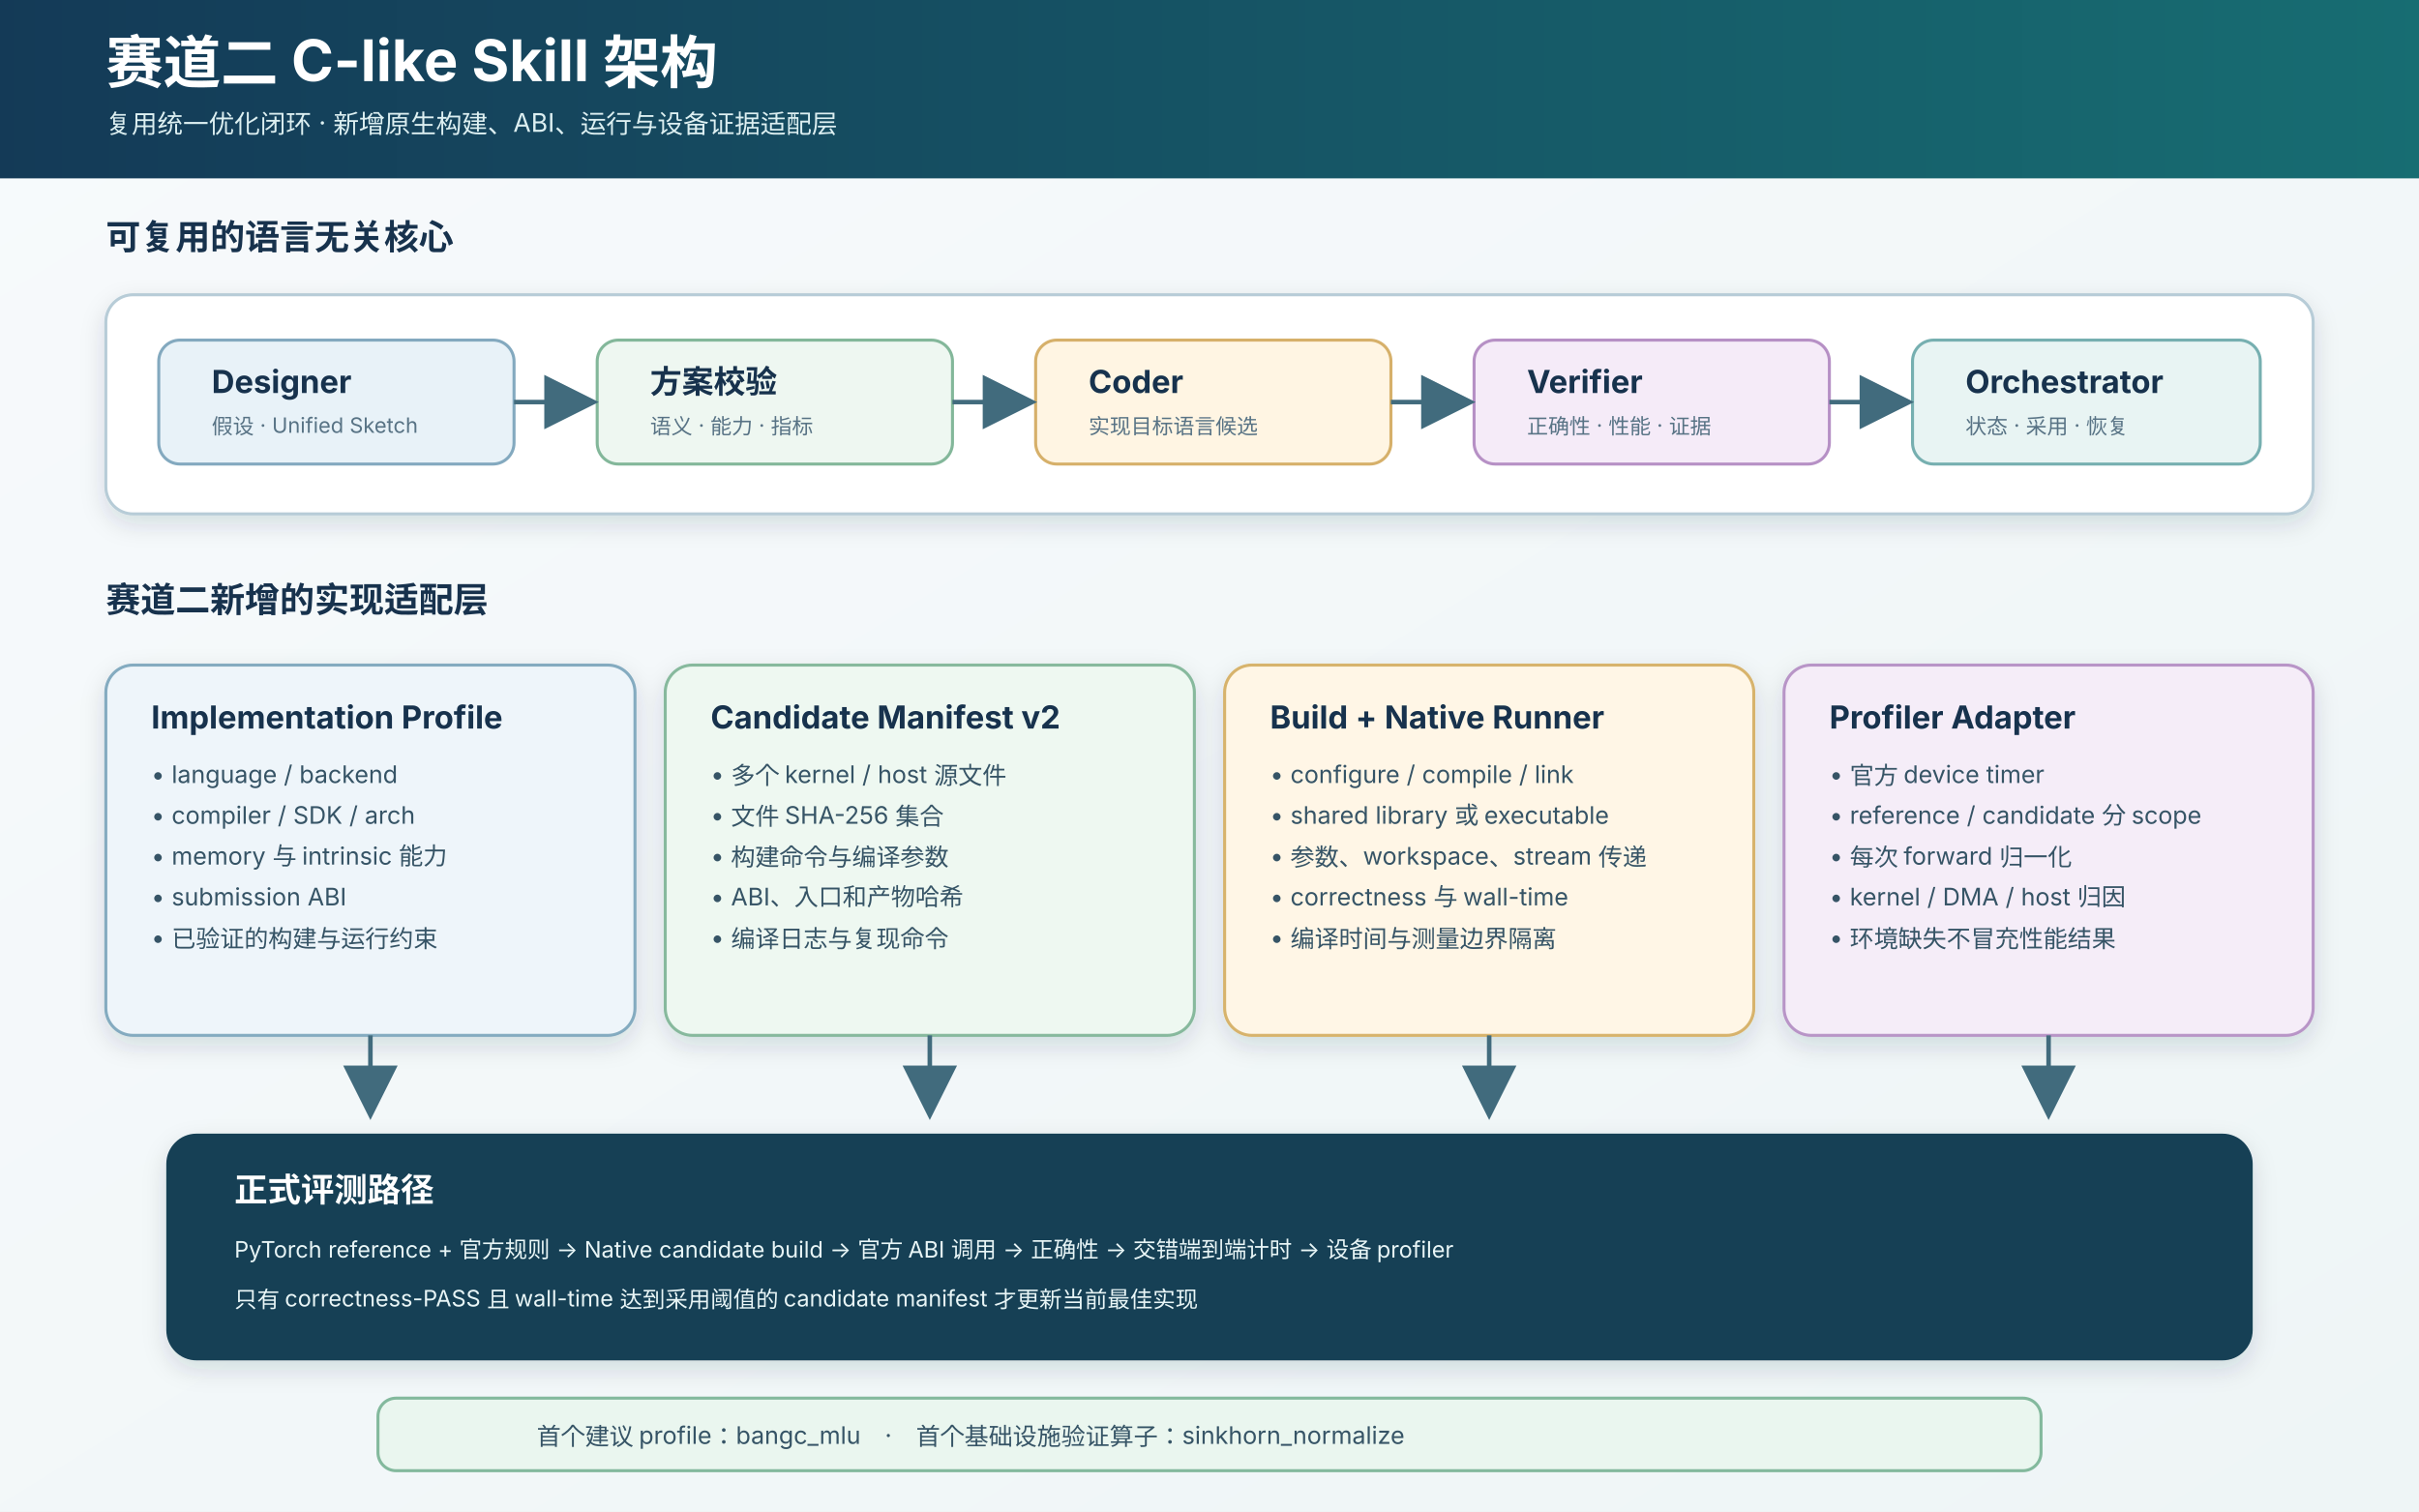
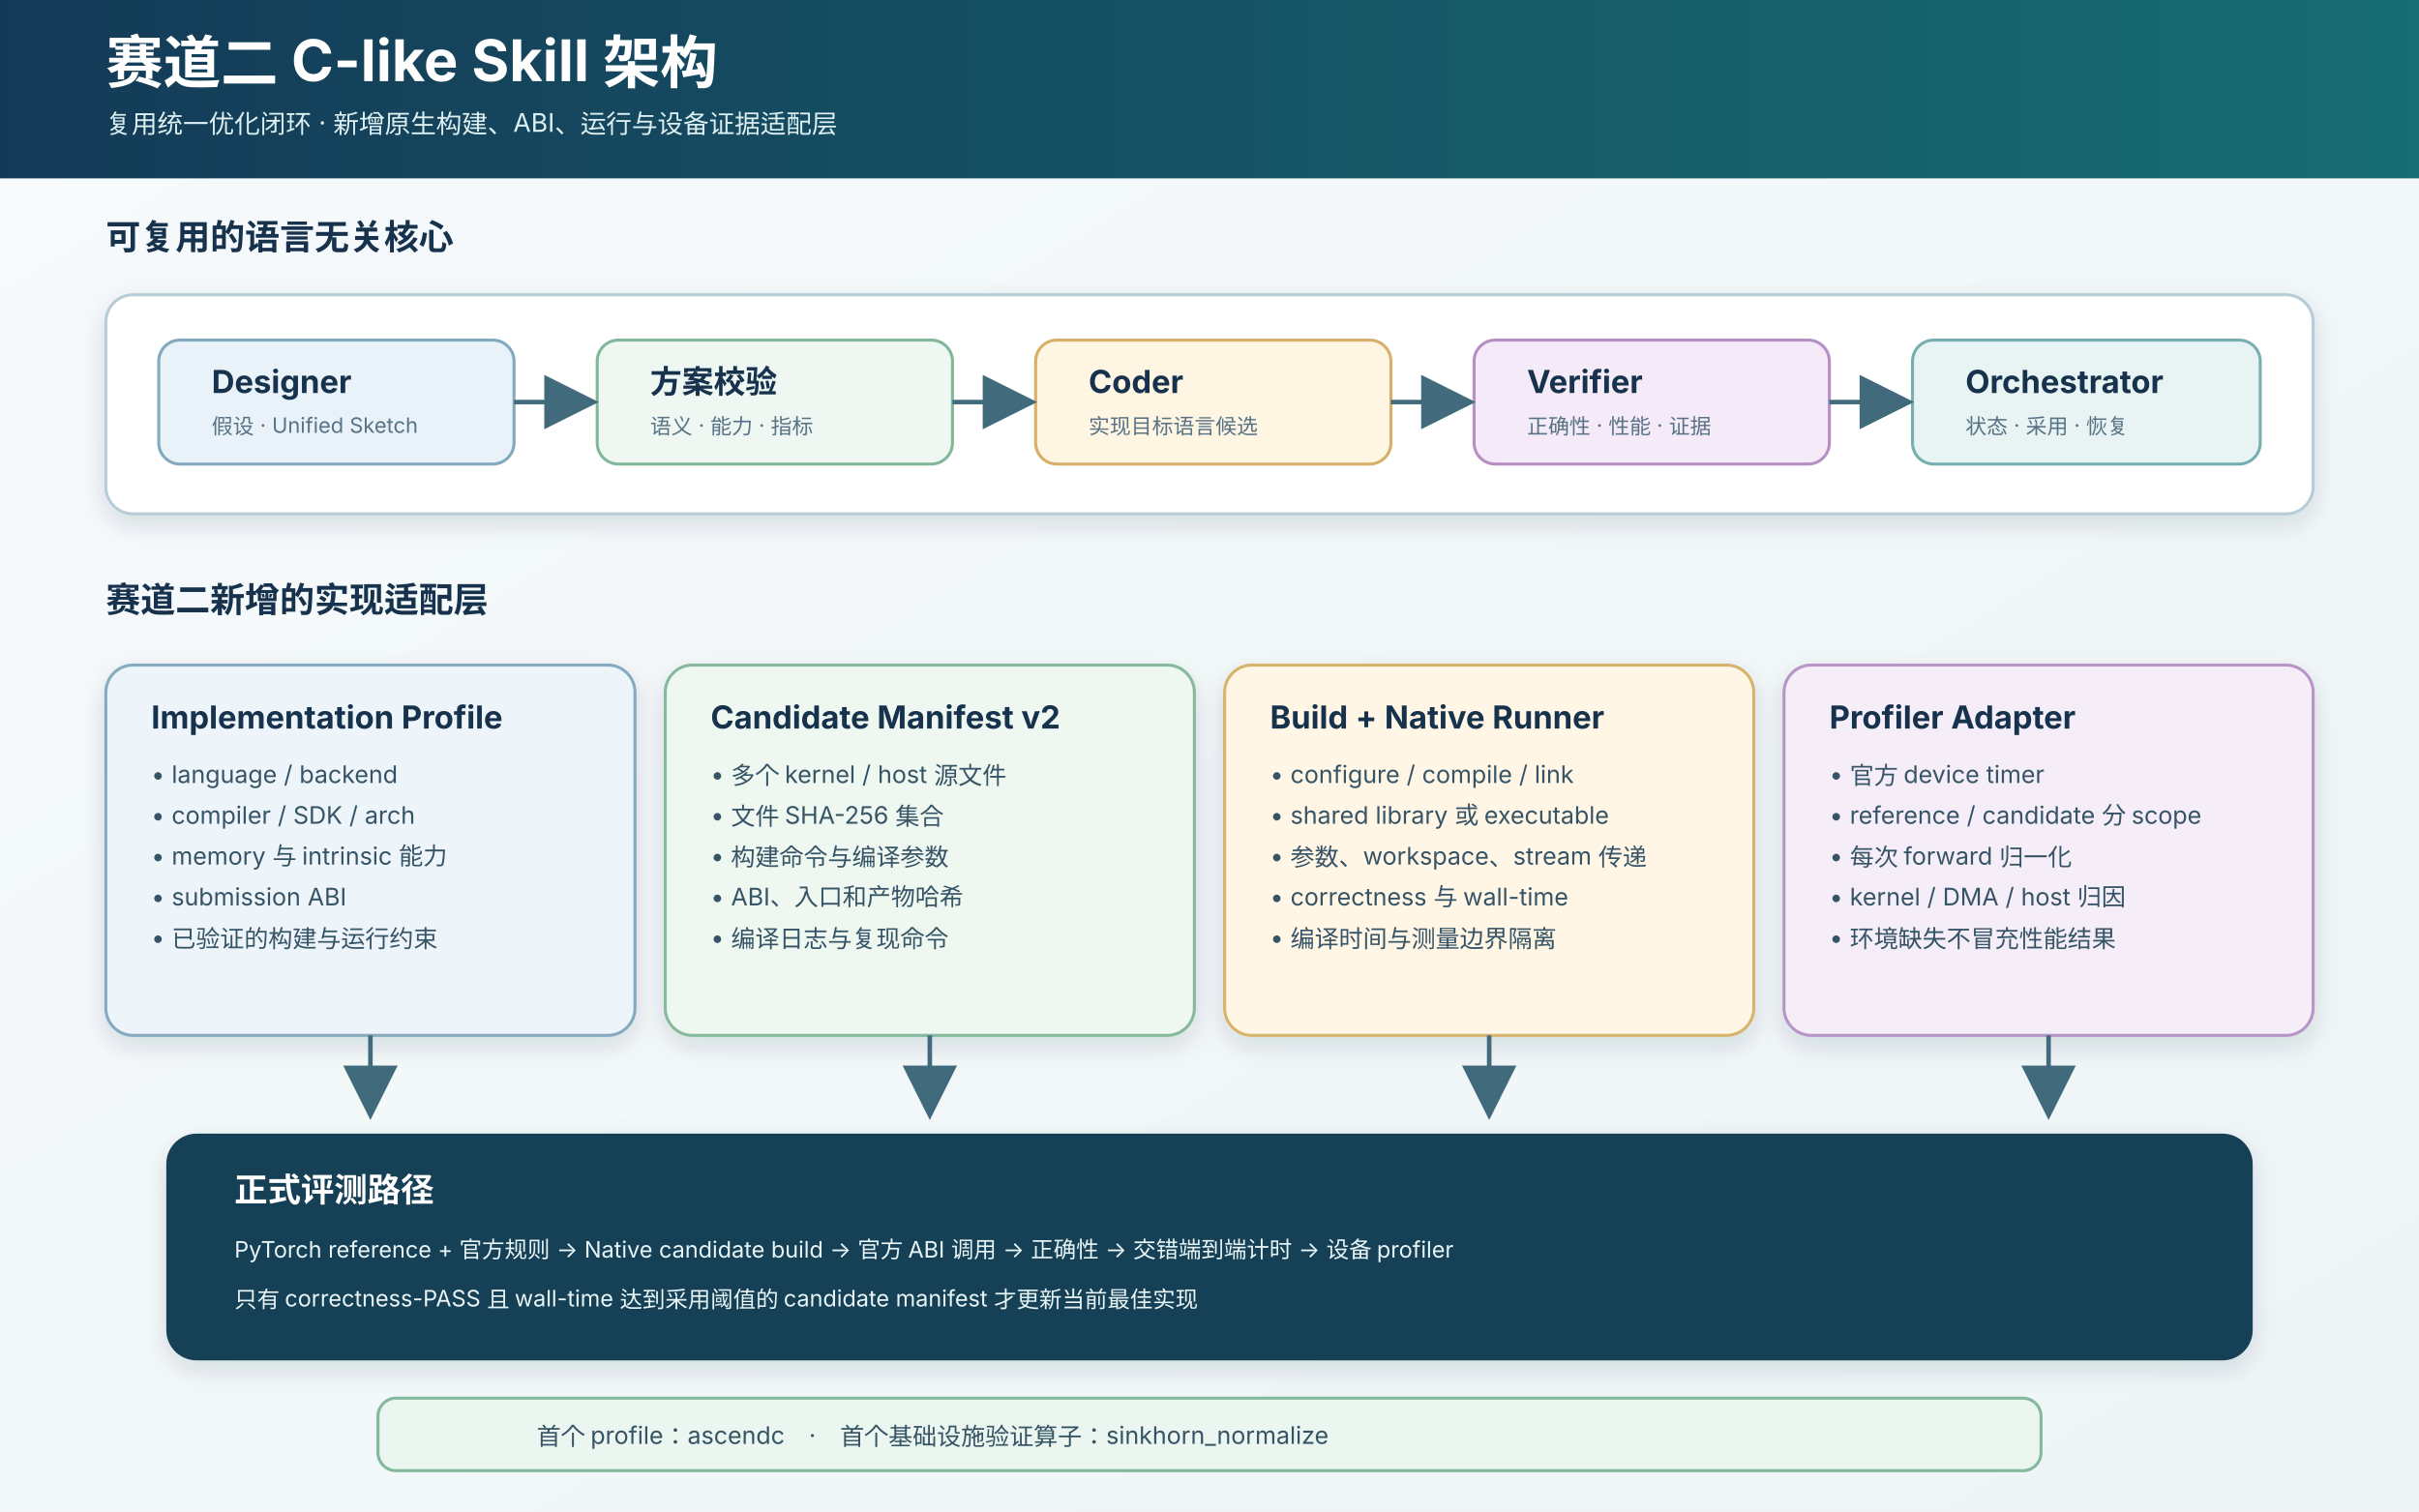
<svg xmlns="http://www.w3.org/2000/svg" width="1600" height="1000" viewBox="0 0 1600 1000" role="img" aria-labelledby="title desc">
  <defs>
    <linearGradient id="bg" x1="0" y1="0" x2="1" y2="1">
      <stop offset="0" stop-color="#f7fafc" />
      <stop offset="1" stop-color="#eef5f6" />
    </linearGradient>
    <linearGradient id="header" x1="0" y1="0" x2="1" y2="0">
      <stop offset="0" stop-color="#143a57" />
      <stop offset="1" stop-color="#176d72" />
    </linearGradient>
    <filter id="shadow" x="-20%" y="-20%" width="140%" height="150%">
      <feDropShadow dx="0" dy="6" stdDeviation="8" flood-color="#17324d" flood-opacity="0.14" />
    </filter>
    <marker id="arrow" markerWidth="12" markerHeight="12" refX="10" refY="6" orient="auto">
      <path d="M0 0 L12 6 L0 12 Z" fill="#416b7d" />
    </marker>
    <marker id="arrow-green" markerWidth="12" markerHeight="12" refX="10" refY="6" orient="auto">
      <path d="M0 0 L12 6 L0 12 Z" fill="#2f8668" />
    </marker>
    <style>
      .title{font:700 38px -apple-system,BlinkMacSystemFont,"Segoe UI","PingFang SC","Microsoft YaHei",sans-serif;fill:#fff}
      .subtitle{font:400 17px -apple-system,BlinkMacSystemFont,"Segoe UI","PingFang SC","Microsoft YaHei",sans-serif;fill:#dceff1}
      .section{font:700 23px -apple-system,BlinkMacSystemFont,"Segoe UI","PingFang SC","Microsoft YaHei",sans-serif;fill:#17324d}
      .box-title{font:700 21px -apple-system,BlinkMacSystemFont,"Segoe UI","PingFang SC","Microsoft YaHei",sans-serif;fill:#17324d}
      .box-text{font:400 16px -apple-system,BlinkMacSystemFont,"Segoe UI","PingFang SC","Microsoft YaHei",sans-serif;fill:#365466}
      .small{font:400 14px -apple-system,BlinkMacSystemFont,"Segoe UI","PingFang SC","Microsoft YaHei",sans-serif;fill:#587385}
      .white-title{font:700 22px -apple-system,BlinkMacSystemFont,"Segoe UI","PingFang SC","Microsoft YaHei",sans-serif;fill:#fff}
      .white-text{font:400 15px -apple-system,BlinkMacSystemFont,"Segoe UI","PingFang SC","Microsoft YaHei",sans-serif;fill:#e8f5f6}
      .label{font:600 14px -apple-system,BlinkMacSystemFont,"Segoe UI","PingFang SC","Microsoft YaHei",sans-serif;fill:#416b7d}
    </style>
  </defs>
  <rect width="1600" height="1000" fill="url(#bg)" />
  <rect width="1600" height="118" fill="url(#header)" />
  <text x="70" y="55" class="title">赛道二 C-like Skill 架构</text>
  <text x="70" y="88" class="subtitle">复用统一优化闭环 · 新增原生构建、ABI、运行与设备证据适配层</text>
  <text x="70" y="165" class="section">可复用的语言无关核心</text>
  <g filter="url(#shadow)">
    <rect x="70" y="195" width="1460" height="145" rx="18" fill="#ffffff" stroke="#b7ccd7" stroke-width="2" />
  </g>
  <rect x="105" y="225" width="235" height="82" rx="14" fill="#e8f2f8" stroke="#83a9bf" stroke-width="2" />
  <rect x="395" y="225" width="235" height="82" rx="14" fill="#eef7f1" stroke="#83b79a" stroke-width="2" />
  <rect x="685" y="225" width="235" height="82" rx="14" fill="#fff5e3" stroke="#d6b06a" stroke-width="2" />
  <rect x="975" y="225" width="235" height="82" rx="14" fill="#f5ebf8" stroke="#b690c5" stroke-width="2" />
  <rect x="1265" y="225" width="230" height="82" rx="14" fill="#e8f4f3" stroke="#76afb0" stroke-width="2" />
  <text x="140" y="260" class="box-title">Designer</text>
  <text x="140" y="287" class="small">假设 · Unified Sketch</text>
  <text x="430" y="260" class="box-title">方案校验</text>
  <text x="430" y="287" class="small">语义 · 能力 · 指标</text>
  <text x="720" y="260" class="box-title">Coder</text>
  <text x="720" y="287" class="small">实现目标语言候选</text>
  <text x="1010" y="260" class="box-title">Verifier</text>
  <text x="1010" y="287" class="small">正确性 · 性能 · 证据</text>
  <text x="1300" y="260" class="box-title">Orchestrator</text>
  <text x="1300" y="287" class="small">状态 · 采用 · 恢复</text>
  <line x1="340" y1="266" x2="390" y2="266" stroke="#416b7d" stroke-width="3" marker-end="url(#arrow)" />
  <line x1="630" y1="266" x2="680" y2="266" stroke="#416b7d" stroke-width="3" marker-end="url(#arrow)" />
  <line x1="920" y1="266" x2="970" y2="266" stroke="#416b7d" stroke-width="3" marker-end="url(#arrow)" />
  <line x1="1210" y1="266" x2="1260" y2="266" stroke="#416b7d" stroke-width="3" marker-end="url(#arrow)" />
  <text x="70" y="405" class="section">赛道二新增的实现适配层</text>
  <g filter="url(#shadow)">
    <rect x="70" y="440" width="350" height="245" rx="18" fill="#eef5fa" stroke="#84abc0" stroke-width="2" />
    <rect x="440" y="440" width="350" height="245" rx="18" fill="#eef8f1" stroke="#87b99d" stroke-width="2" />
    <rect x="810" y="440" width="350" height="245" rx="18" fill="#fff6e6" stroke="#d7b36c" stroke-width="2" />
    <rect x="1180" y="440" width="350" height="245" rx="18" fill="#f5edf8" stroke="#b895c7" stroke-width="2" />
  </g>
  <text x="100" y="482" class="box-title">Implementation Profile</text>
  <text x="100" y="518" class="box-text">
    <tspan x="100" dy="0">• language / backend</tspan>
    <tspan x="100" dy="27">• compiler / SDK / arch</tspan>
    <tspan x="100" dy="27">• memory 与 intrinsic 能力</tspan>
    <tspan x="100" dy="27">• submission ABI</tspan>
    <tspan x="100" dy="27">• 已验证的构建与运行约束</tspan>
  </text>
  <text x="470" y="482" class="box-title">Candidate Manifest v2</text>
  <text x="470" y="518" class="box-text">
    <tspan x="470" dy="0">• 多个 kernel / host 源文件</tspan>
    <tspan x="470" dy="27">• 文件 SHA-256 集合</tspan>
    <tspan x="470" dy="27">• 构建命令与编译参数</tspan>
    <tspan x="470" dy="27">• ABI、入口和产物哈希</tspan>
    <tspan x="470" dy="27">• 编译日志与复现命令</tspan>
  </text>
  <text x="840" y="482" class="box-title">Build + Native Runner</text>
  <text x="840" y="518" class="box-text">
    <tspan x="840" dy="0">• configure / compile / link</tspan>
    <tspan x="840" dy="27">• shared library 或 executable</tspan>
    <tspan x="840" dy="27">• 参数、workspace、stream 传递</tspan>
    <tspan x="840" dy="27">• correctness 与 wall-time</tspan>
    <tspan x="840" dy="27">• 编译时间与测量边界隔离</tspan>
  </text>
  <text x="1210" y="482" class="box-title">Profiler Adapter</text>
  <text x="1210" y="518" class="box-text">
    <tspan x="1210" dy="0">• 官方 device timer</tspan>
    <tspan x="1210" dy="27">• reference / candidate 分 scope</tspan>
    <tspan x="1210" dy="27">• 每次 forward 归一化</tspan>
    <tspan x="1210" dy="27">• kernel / DMA / host 归因</tspan>
    <tspan x="1210" dy="27">• 环境缺失不冒充性能结果</tspan>
  </text>
  <path d="M245 685 L245 735" stroke="#416b7d" stroke-width="3" marker-end="url(#arrow)" />
  <path d="M615 685 L615 735" stroke="#416b7d" stroke-width="3" marker-end="url(#arrow)" />
  <path d="M985 685 L985 735" stroke="#416b7d" stroke-width="3" marker-end="url(#arrow)" />
  <path d="M1355 685 L1355 735" stroke="#416b7d" stroke-width="3" marker-end="url(#arrow)" />
  <g filter="url(#shadow)">
    <rect x="110" y="750" width="1380" height="150" rx="20" fill="#173f55" />
  </g>
  <text x="155" y="795" class="white-title">正式评测路径</text>
  <text x="155" y="832" class="white-text">PyTorch reference + 官方规则 → Native candidate build → 官方 ABI 调用 → 正确性 → 交错端到端计时 → 设备 profiler</text>
  <text x="155" y="865" class="white-text">只有 correctness-PASS 且 wall-time 达到采用阈值的 candidate manifest 才更新当前最佳实现</text>
  <rect x="250" y="925" width="1100" height="48" rx="12" fill="#eaf6ef" stroke="#83b99d" stroke-width="2" />
-   <text x="355" y="956" class="box-text">首个建议 profile：bangc_mlu　·　首个基础设施验证算子：sinkhorn_normalize</text>
+   <text x="355" y="956" class="box-text">首个 profile：ascendc　·　首个基础设施验证算子：sinkhorn_normalize</text>
</svg>
